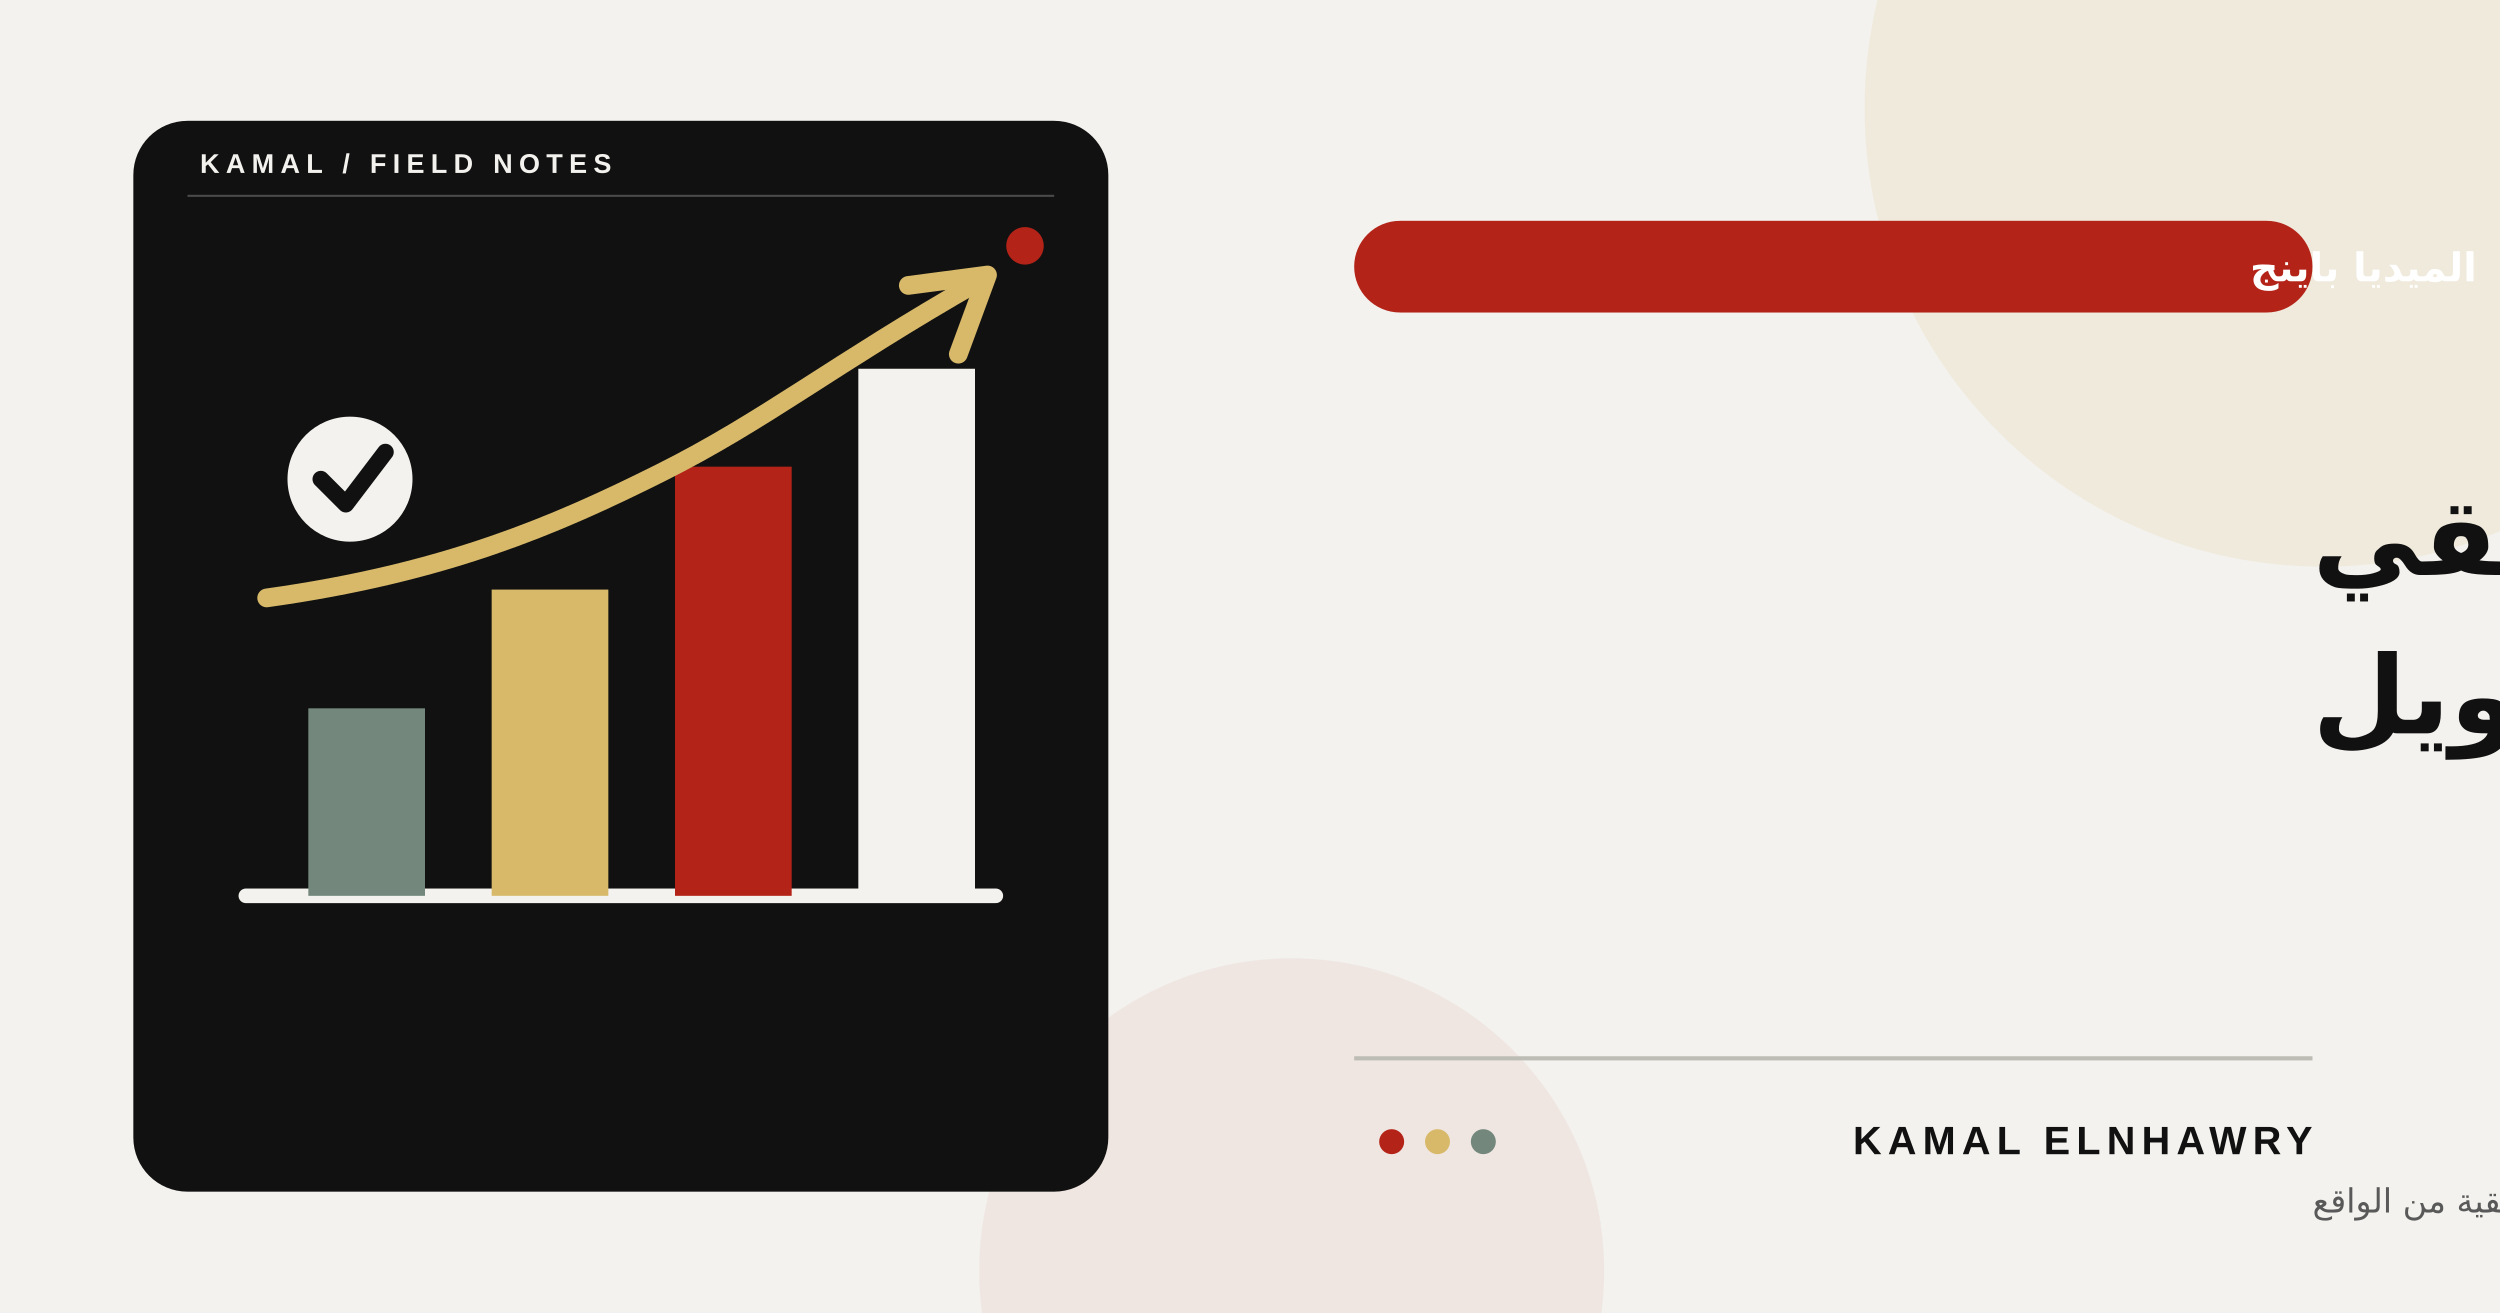
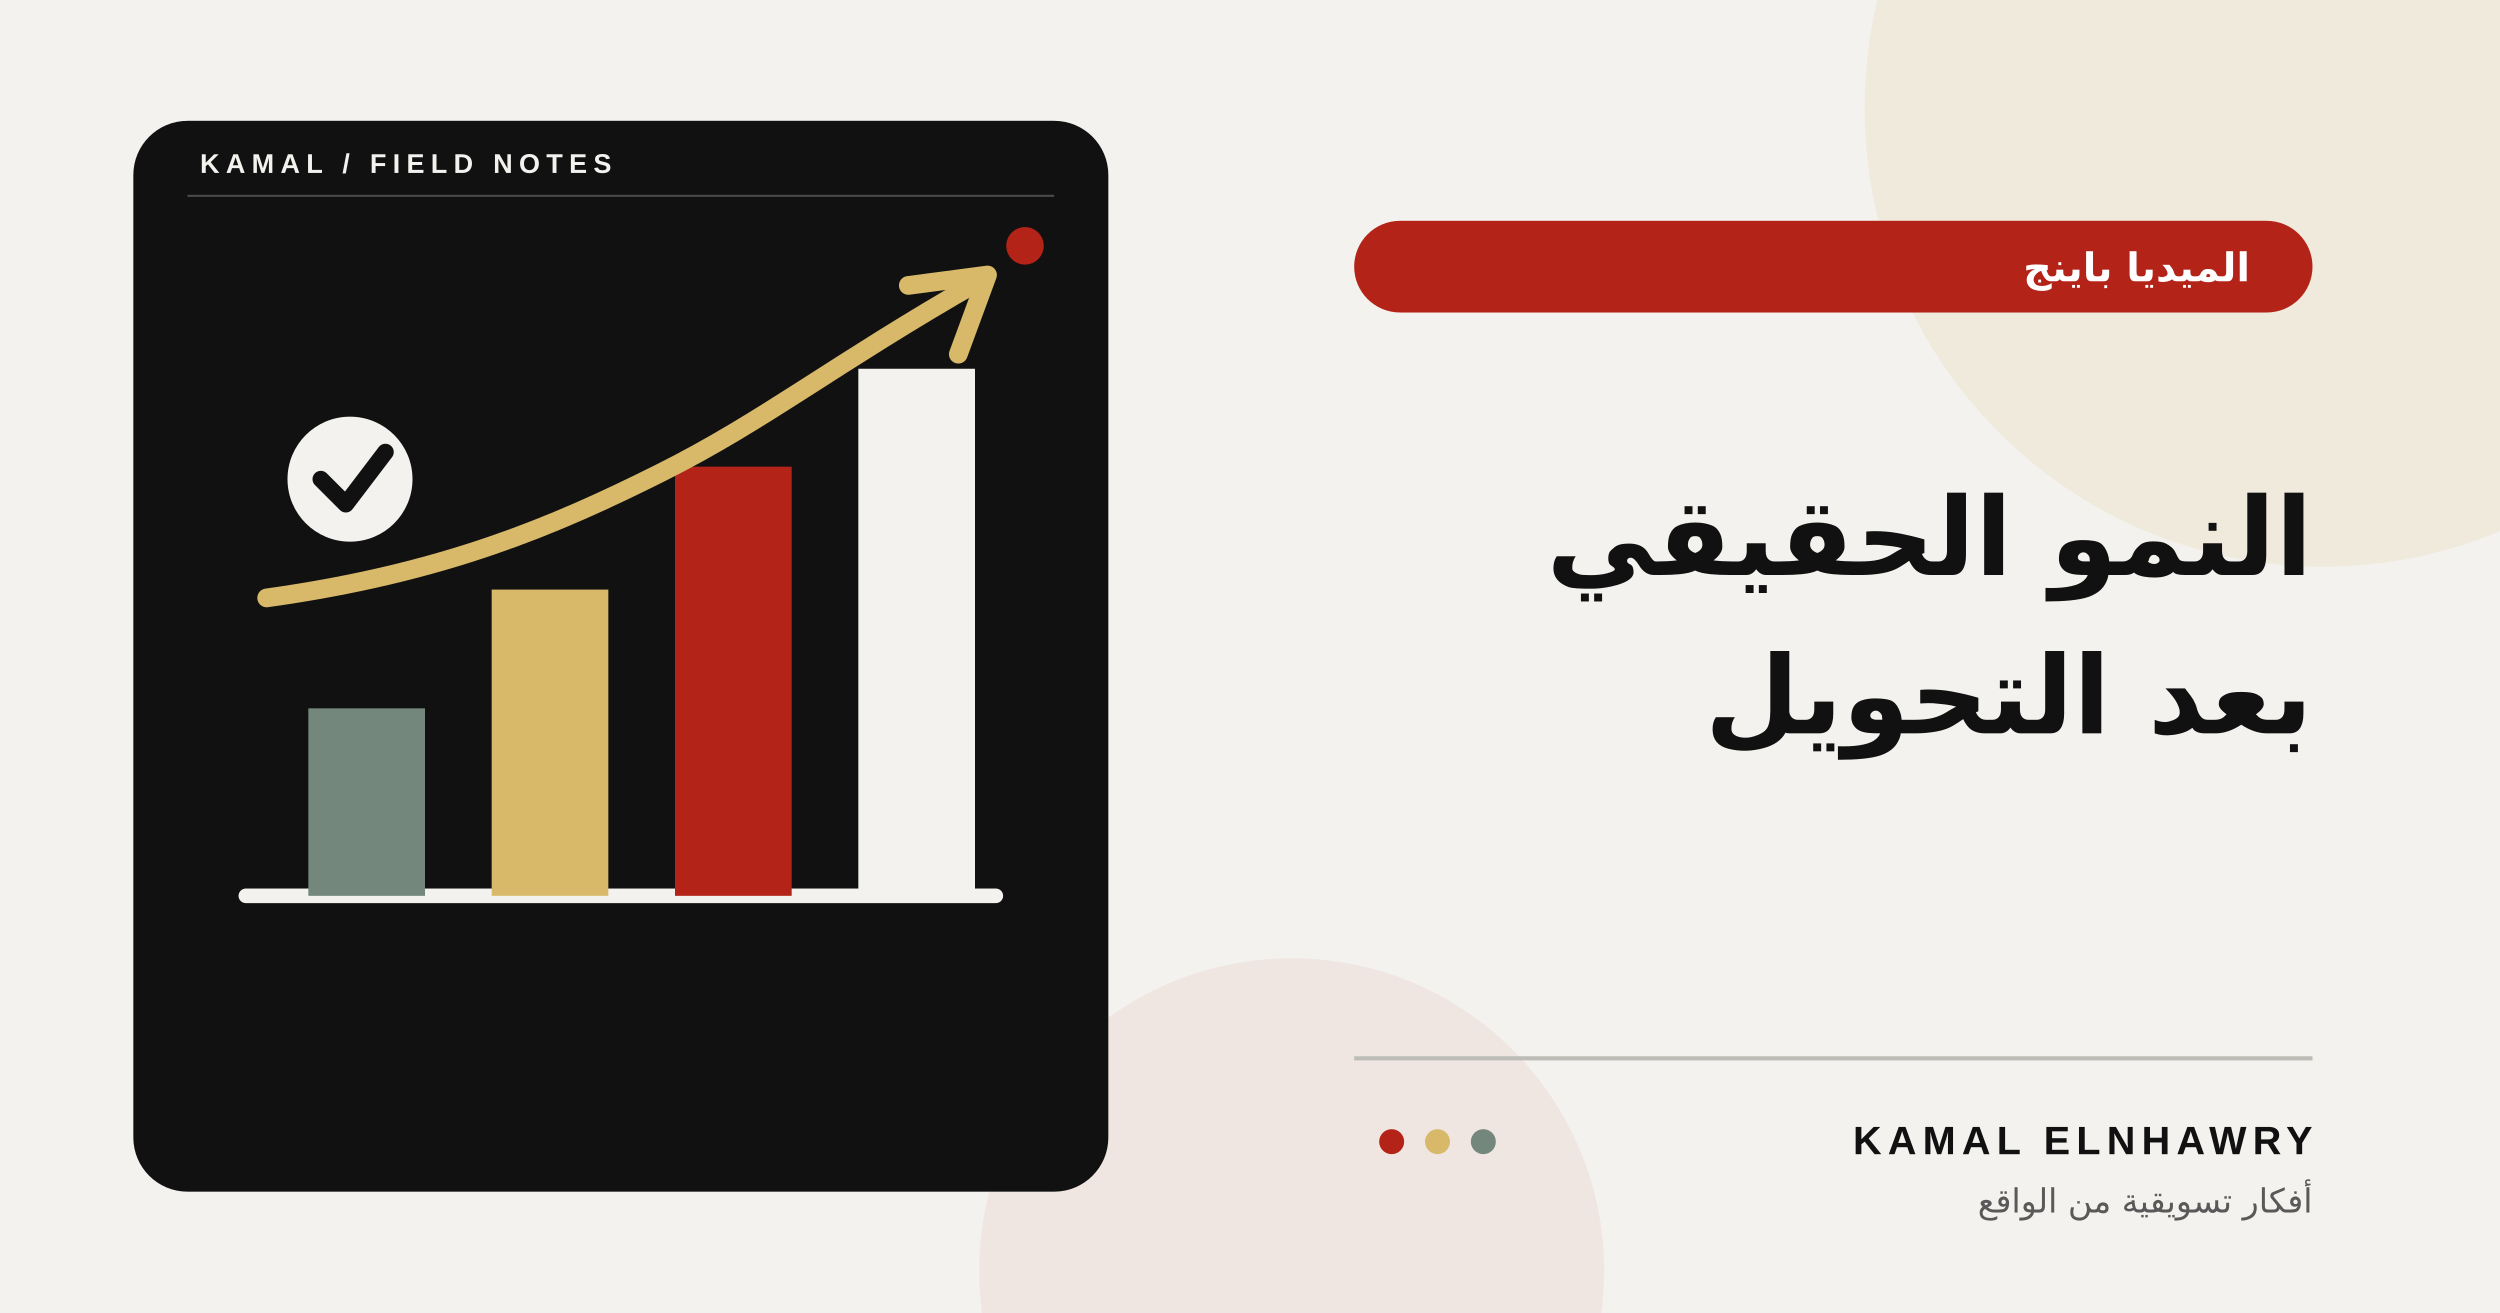
<svg xmlns="http://www.w3.org/2000/svg" width="1200" height="630" viewBox="0 0 1200 630" role="img" aria-labelledby="title desc">
  <rect width="1200" height="630" fill="#F3F2EE" />
  <circle cx="1115" cy="52" r="220" fill="#D8B96A" opacity=".14" />
  <circle cx="620" cy="610" r="150" fill="#B42318" opacity=".06" />
  <rect x="64" y="58" width="468" height="514" rx="26" fill="#111" />
  <path d="M90 94 H506" stroke="#4A4A4A" stroke-width="1" />
  <text x="96" y="83" font-family="Arial,sans-serif" font-size="13" font-weight="700" letter-spacing="3" fill="#F3F2EE">KAMAL / FIELD NOTES</text>
  <g>
    <path d="M118 430 L478 430" stroke="#F3F2EE" stroke-width="7" stroke-linecap="round" />
    <path d="M148 430 V340 H204 V430 Z" fill="#73877C" />
    <path d="M236 430 V283 H292 V430 Z" fill="#D8B96A" />
    <path d="M324 430 V224 H380 V430 Z" fill="#B42318" />
    <path d="M412 430 V177 H468 V430 Z" fill="#F3F2EE" />
    <path d="M128 287 C214 275 267 252 317 227 S400 175 470 135" fill="none" stroke="#D8B96A" stroke-width="9" stroke-linecap="round" />
    <path d="M436 137 L474 132 L460 170" fill="none" stroke="#D8B96A" stroke-width="9" stroke-linecap="round" stroke-linejoin="round" />
    <circle cx="168" cy="230" r="30" fill="#F3F2EE" />
    <path d="M154 230 L166 242 L185 217" fill="none" stroke="#111" stroke-width="8" stroke-linecap="round" stroke-linejoin="round" />
  </g>
  <circle cx="492" cy="118" r="9" fill="#B42318" />
  <rect x="650" y="106" width="460" height="44" rx="22" fill="#B42318" />
-   <text x="1080" y="135" text-anchor="end" direction="rtl" unicode-bidi="plaintext" font-family="Arial,Tahoma,sans-serif" font-size="19" font-weight="700" fill="#fff">الميديا باينج</text>
-   <text x="1110" y="276" text-anchor="end" direction="rtl" unicode-bidi="plaintext" font-family="Arial,Tahoma,sans-serif" font-size="52" font-weight="700" fill="#111">النمو الحقيقي</text>
-   <text x="1110" y="352" text-anchor="end" direction="rtl" unicode-bidi="plaintext" font-family="Arial,Tahoma,sans-serif" font-size="52" font-weight="700" fill="#111">بعد التحويل</text>
+   <text x="1080" y="135" text-anchor="start" direction="rtl" unicode-bidi="plaintext" font-family="Arial,Tahoma,sans-serif" font-size="19" font-weight="700" fill="#fff">الميديا باينج</text>
+   <text x="1110" y="276" text-anchor="start" direction="rtl" unicode-bidi="plaintext" font-family="Arial,Tahoma,sans-serif" font-size="52" font-weight="700" fill="#111">النمو الحقيقي</text>
+   <text x="1110" y="352" text-anchor="start" direction="rtl" unicode-bidi="plaintext" font-family="Arial,Tahoma,sans-serif" font-size="52" font-weight="700" fill="#111">بعد التحويل</text>
  <path d="M650 508 H1110" stroke="#BDBDB6" stroke-width="2" />
  <circle cx="668" cy="548" r="6" fill="#B42318" />
  <circle cx="690" cy="548" r="6" fill="#D8B96A" />
  <circle cx="712" cy="548" r="6" fill="#73877C" />
  <text x="1110" y="554" text-anchor="end" font-family="Arial,sans-serif" font-size="19" font-weight="700" letter-spacing="3" fill="#111">KAMAL ELNHAWRY</text>
-   <text x="1110" y="582" text-anchor="end" direction="rtl" unicode-bidi="plaintext" font-family="Arial,Tahoma,sans-serif" font-size="16" fill="#595959">أفكار تسويقية من الواقع</text>
+   <text x="1110" y="582" text-anchor="start" direction="rtl" unicode-bidi="plaintext" font-family="Arial,Tahoma,sans-serif" font-size="16" fill="#595959">أفكار تسويقية من الواقع</text>
</svg>
